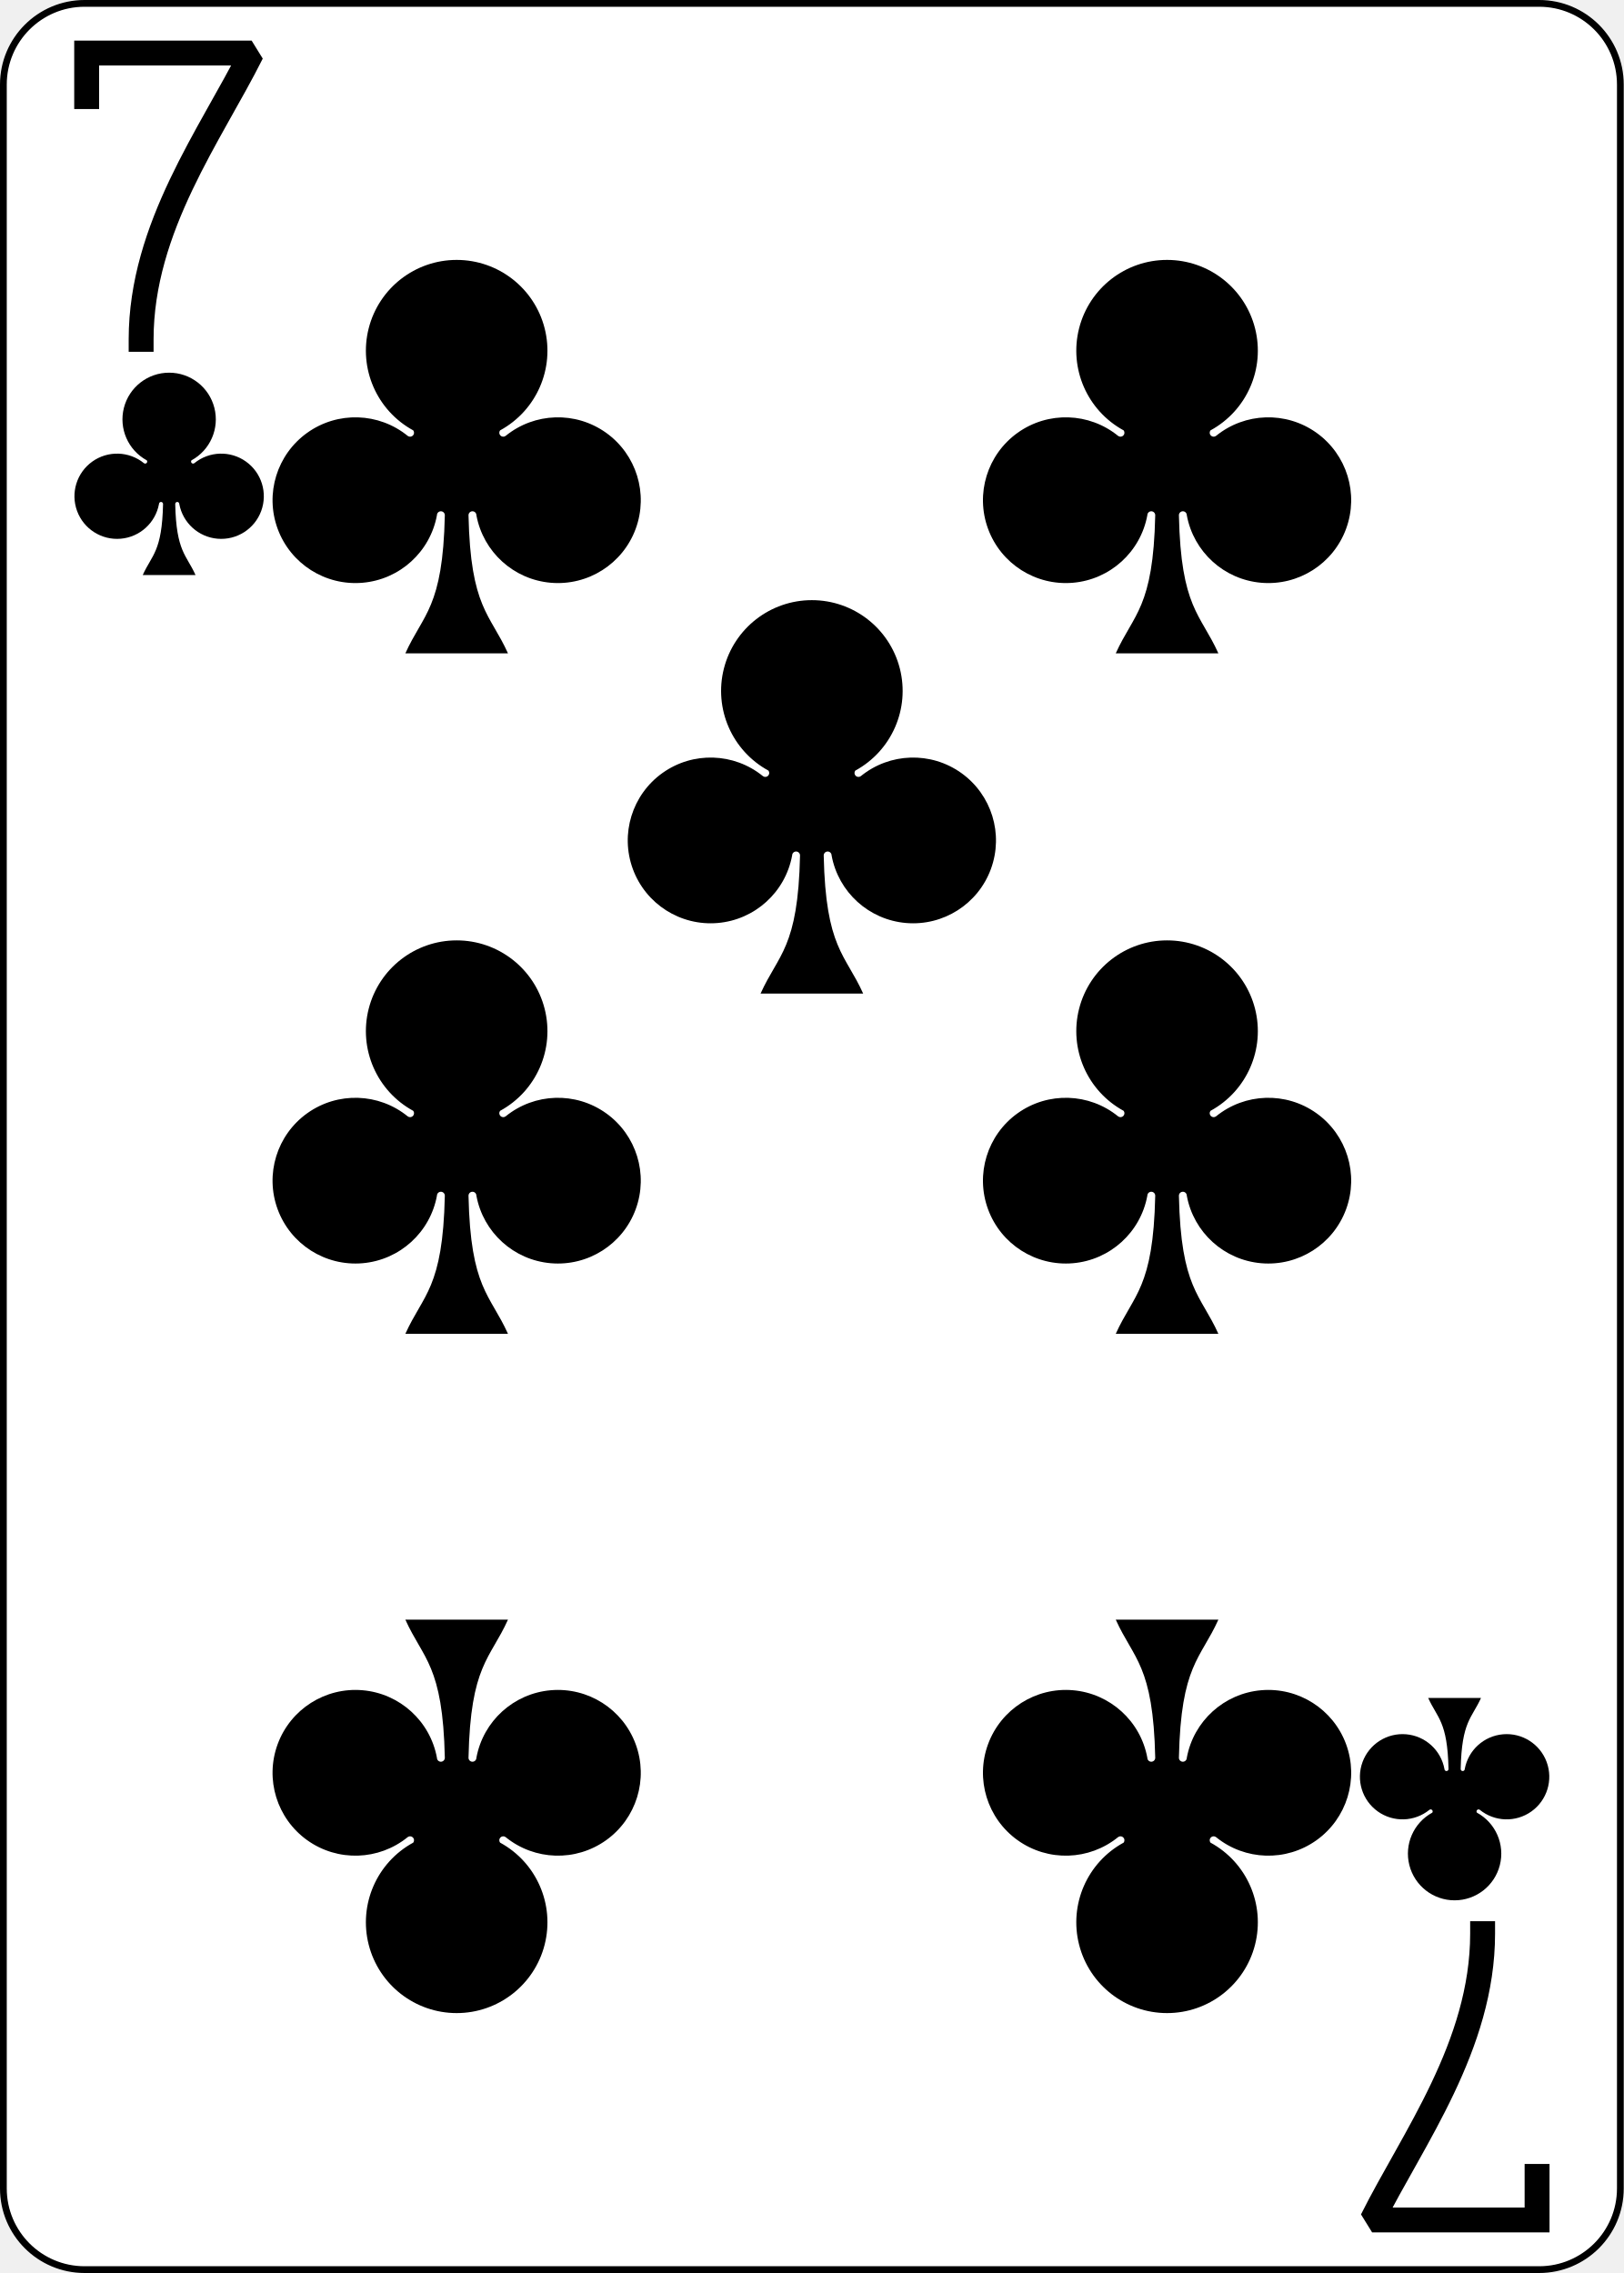
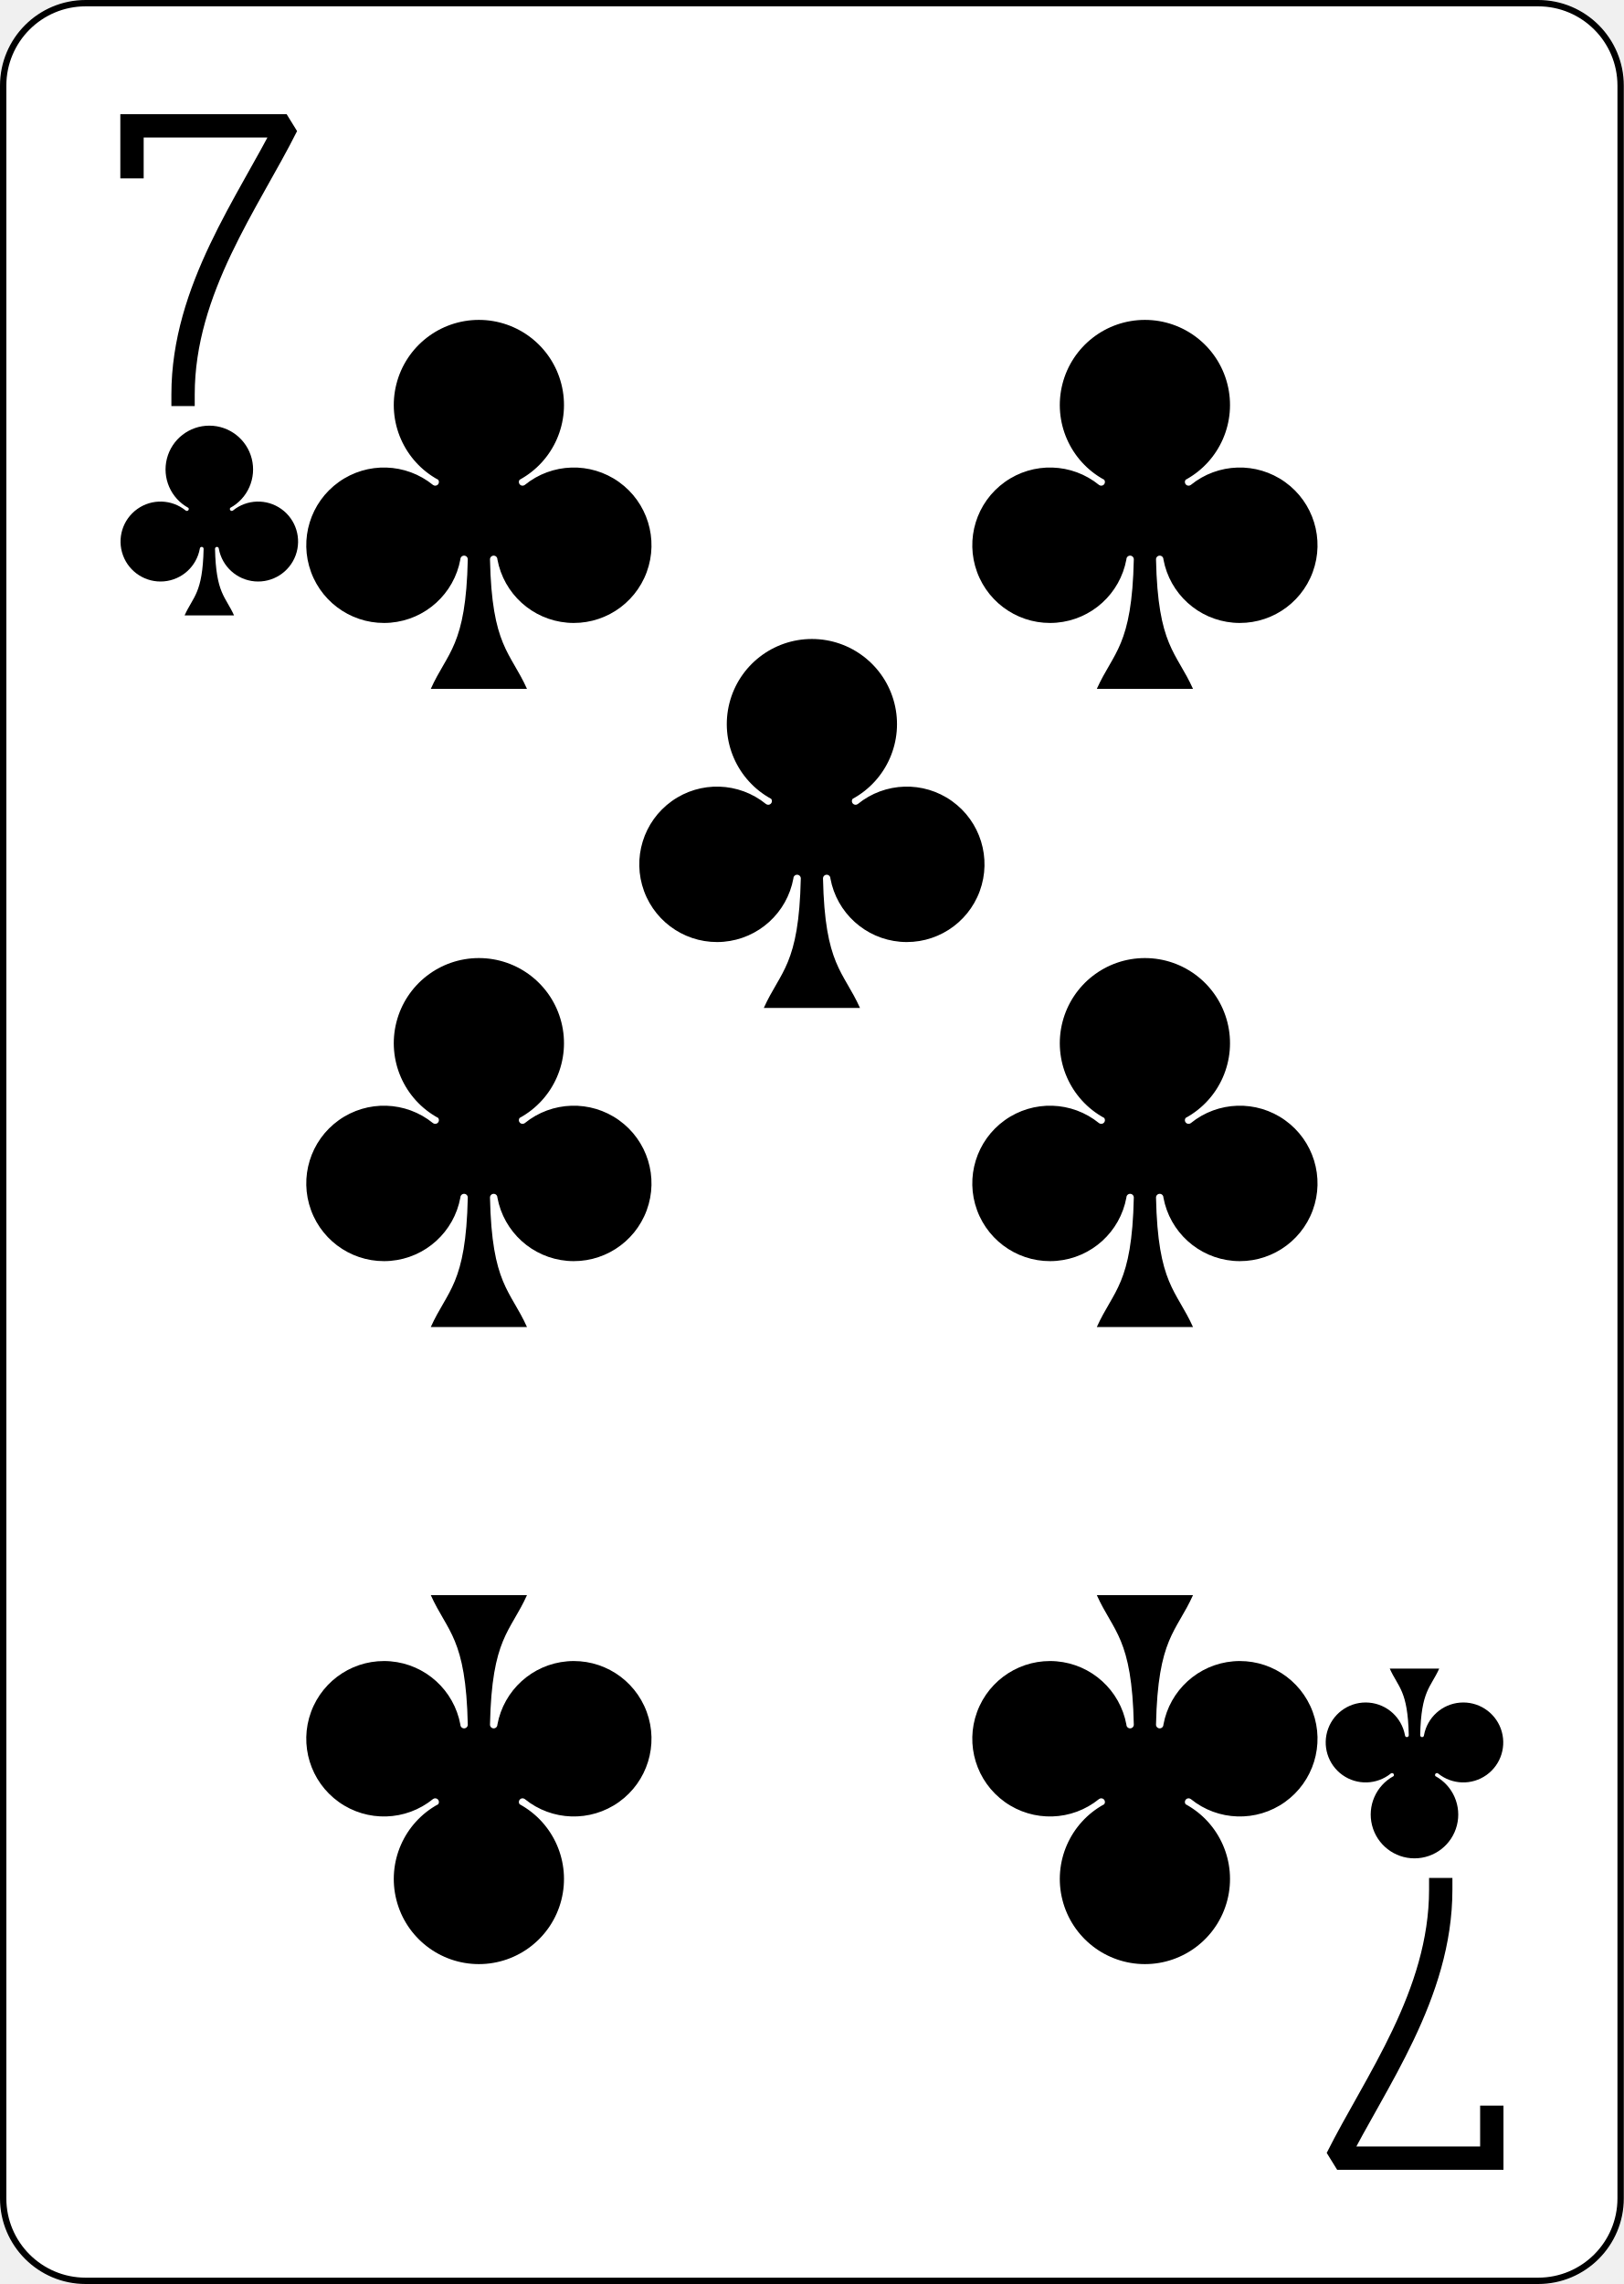
- <svg xmlns="http://www.w3.org/2000/svg" xmlns:xlink="http://www.w3.org/1999/xlink" height="336" preserveAspectRatio="none" viewBox="-120 -168 240 336" width="240">
+ <svg xmlns="http://www.w3.org/2000/svg" xmlns:xlink="http://www.w3.org/1999/xlink" height="360" preserveAspectRatio="none" viewBox="-128 -180 256 360" width="256">
  <defs>
    <symbol id="C-7_svg__b" viewBox="-600 -600 1200 1200" preserveAspectRatio="xMinYMid">
      <path d="M30 150c5 235 55 250 100 350h-260c45-100 95-115 100-350a10 10 0 0 0-20 0 210 210 0 1 1-74-201 10 10 0 0 0 14-14 230 230 0 1 1 220 0 10 10 0 0 0 14 14 210 210 0 1 1-74 201 10 10 0 0 0-20 0Z" />
    </symbol>
    <symbol id="C-7_svg__a" viewBox="-500 -500 1000 1000" preserveAspectRatio="xMinYMid">
      <path d="M-265-320v-140h530C135-200-90 100-90 460" stroke="#000" stroke-width="80" stroke-linecap="square" stroke-miterlimit="1.5" fill="none" />
    </symbol>
  </defs>
-   <rect width="239" height="335" x="-119.5" y="-167.5" rx="12" ry="12" fill="#fff" stroke="#000" />
+   <rect width="255" height="359" x="-127.5" y="-179.5" rx="13" ry="13" fill="#fff" stroke="#000" />
  <use xlink:href="#C-7_svg__a" height="46" width="46" x="-118" y="-162" />
  <use xlink:href="#C-7_svg__b" height="36" width="36" x="-113" y="-116" />
  <use xlink:href="#C-7_svg__b" height="70" width="70" x="-87.501" y="-135.588" />
  <use xlink:href="#C-7_svg__b" height="70" width="70" x="17.501" y="-135.588" />
  <use xlink:href="#C-7_svg__b" height="70" width="70" x="-87.501" y="-35" />
  <use xlink:href="#C-7_svg__b" height="70" width="70" x="17.501" y="-35" />
  <use xlink:href="#C-7_svg__b" height="70" width="70" x="-35" y="-85.294" />
  <g transform="rotate(180)">
    <use xlink:href="#C-7_svg__a" height="46" width="46" x="-118" y="-162" />
    <use xlink:href="#C-7_svg__b" height="36" width="36" x="-113" y="-116" />
    <use xlink:href="#C-7_svg__b" height="70" width="70" x="-87.501" y="-135.588" />
    <use xlink:href="#C-7_svg__b" height="70" width="70" x="17.501" y="-135.588" />
  </g>
</svg>
